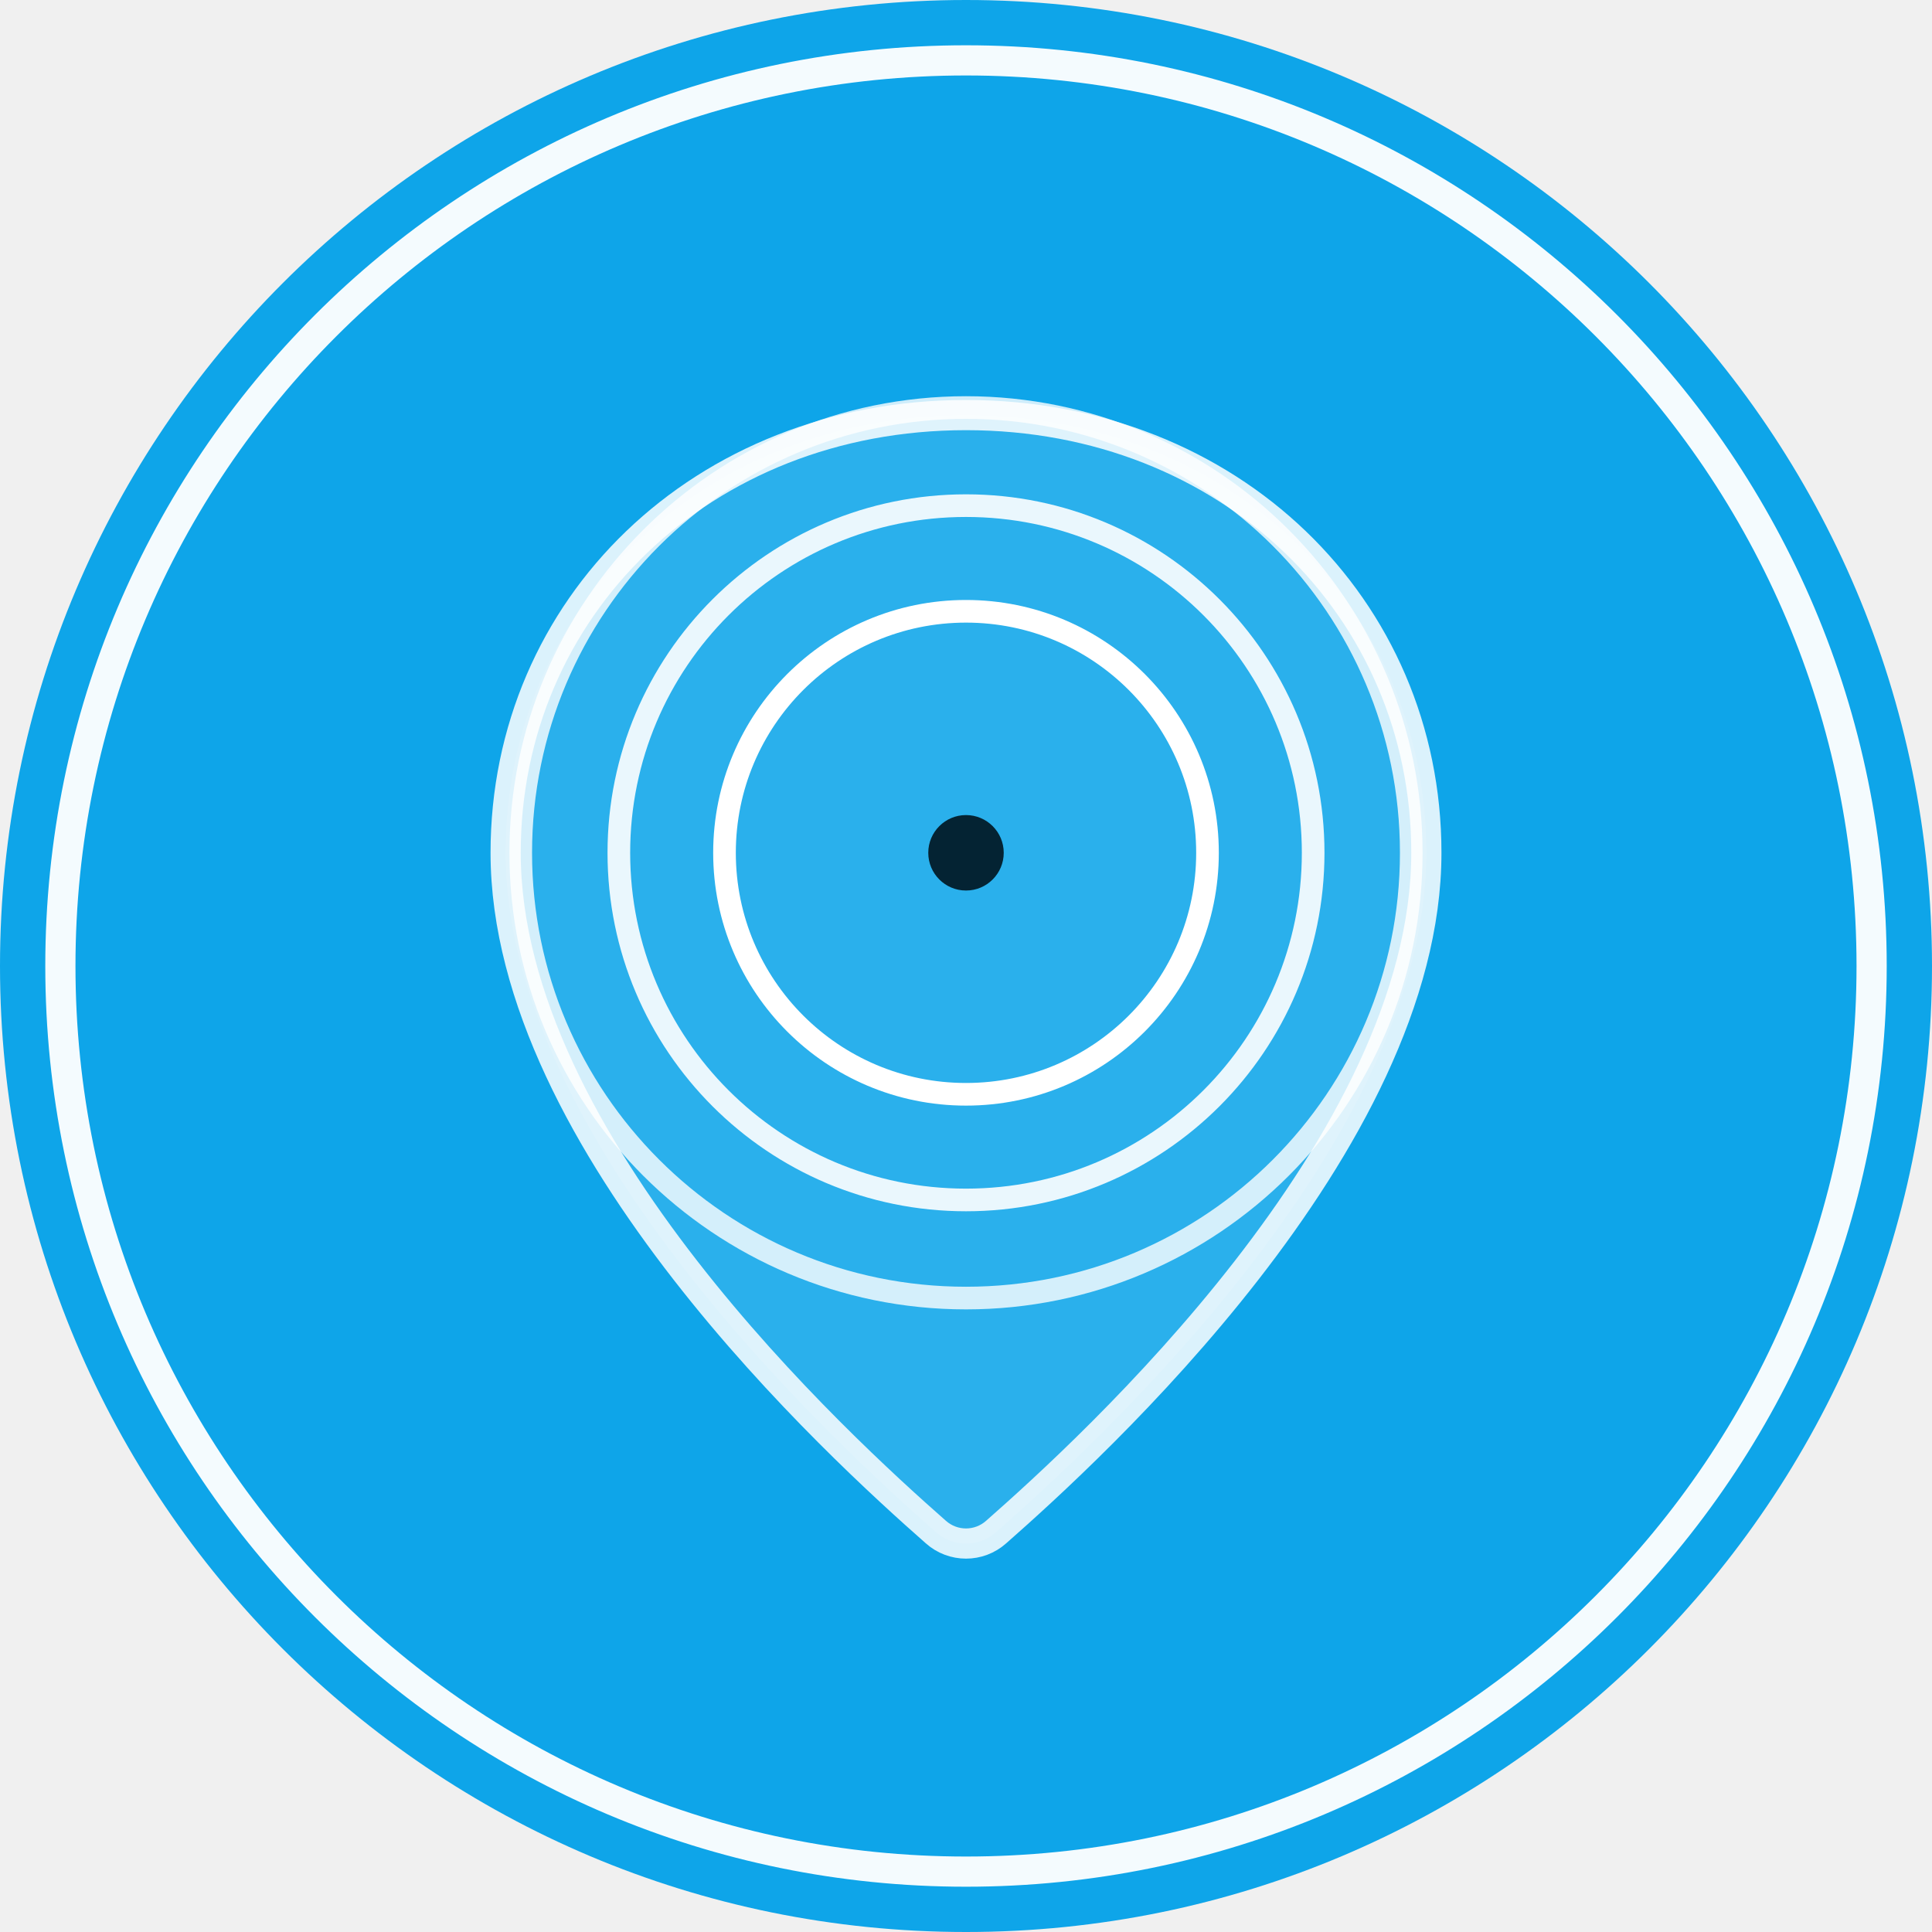
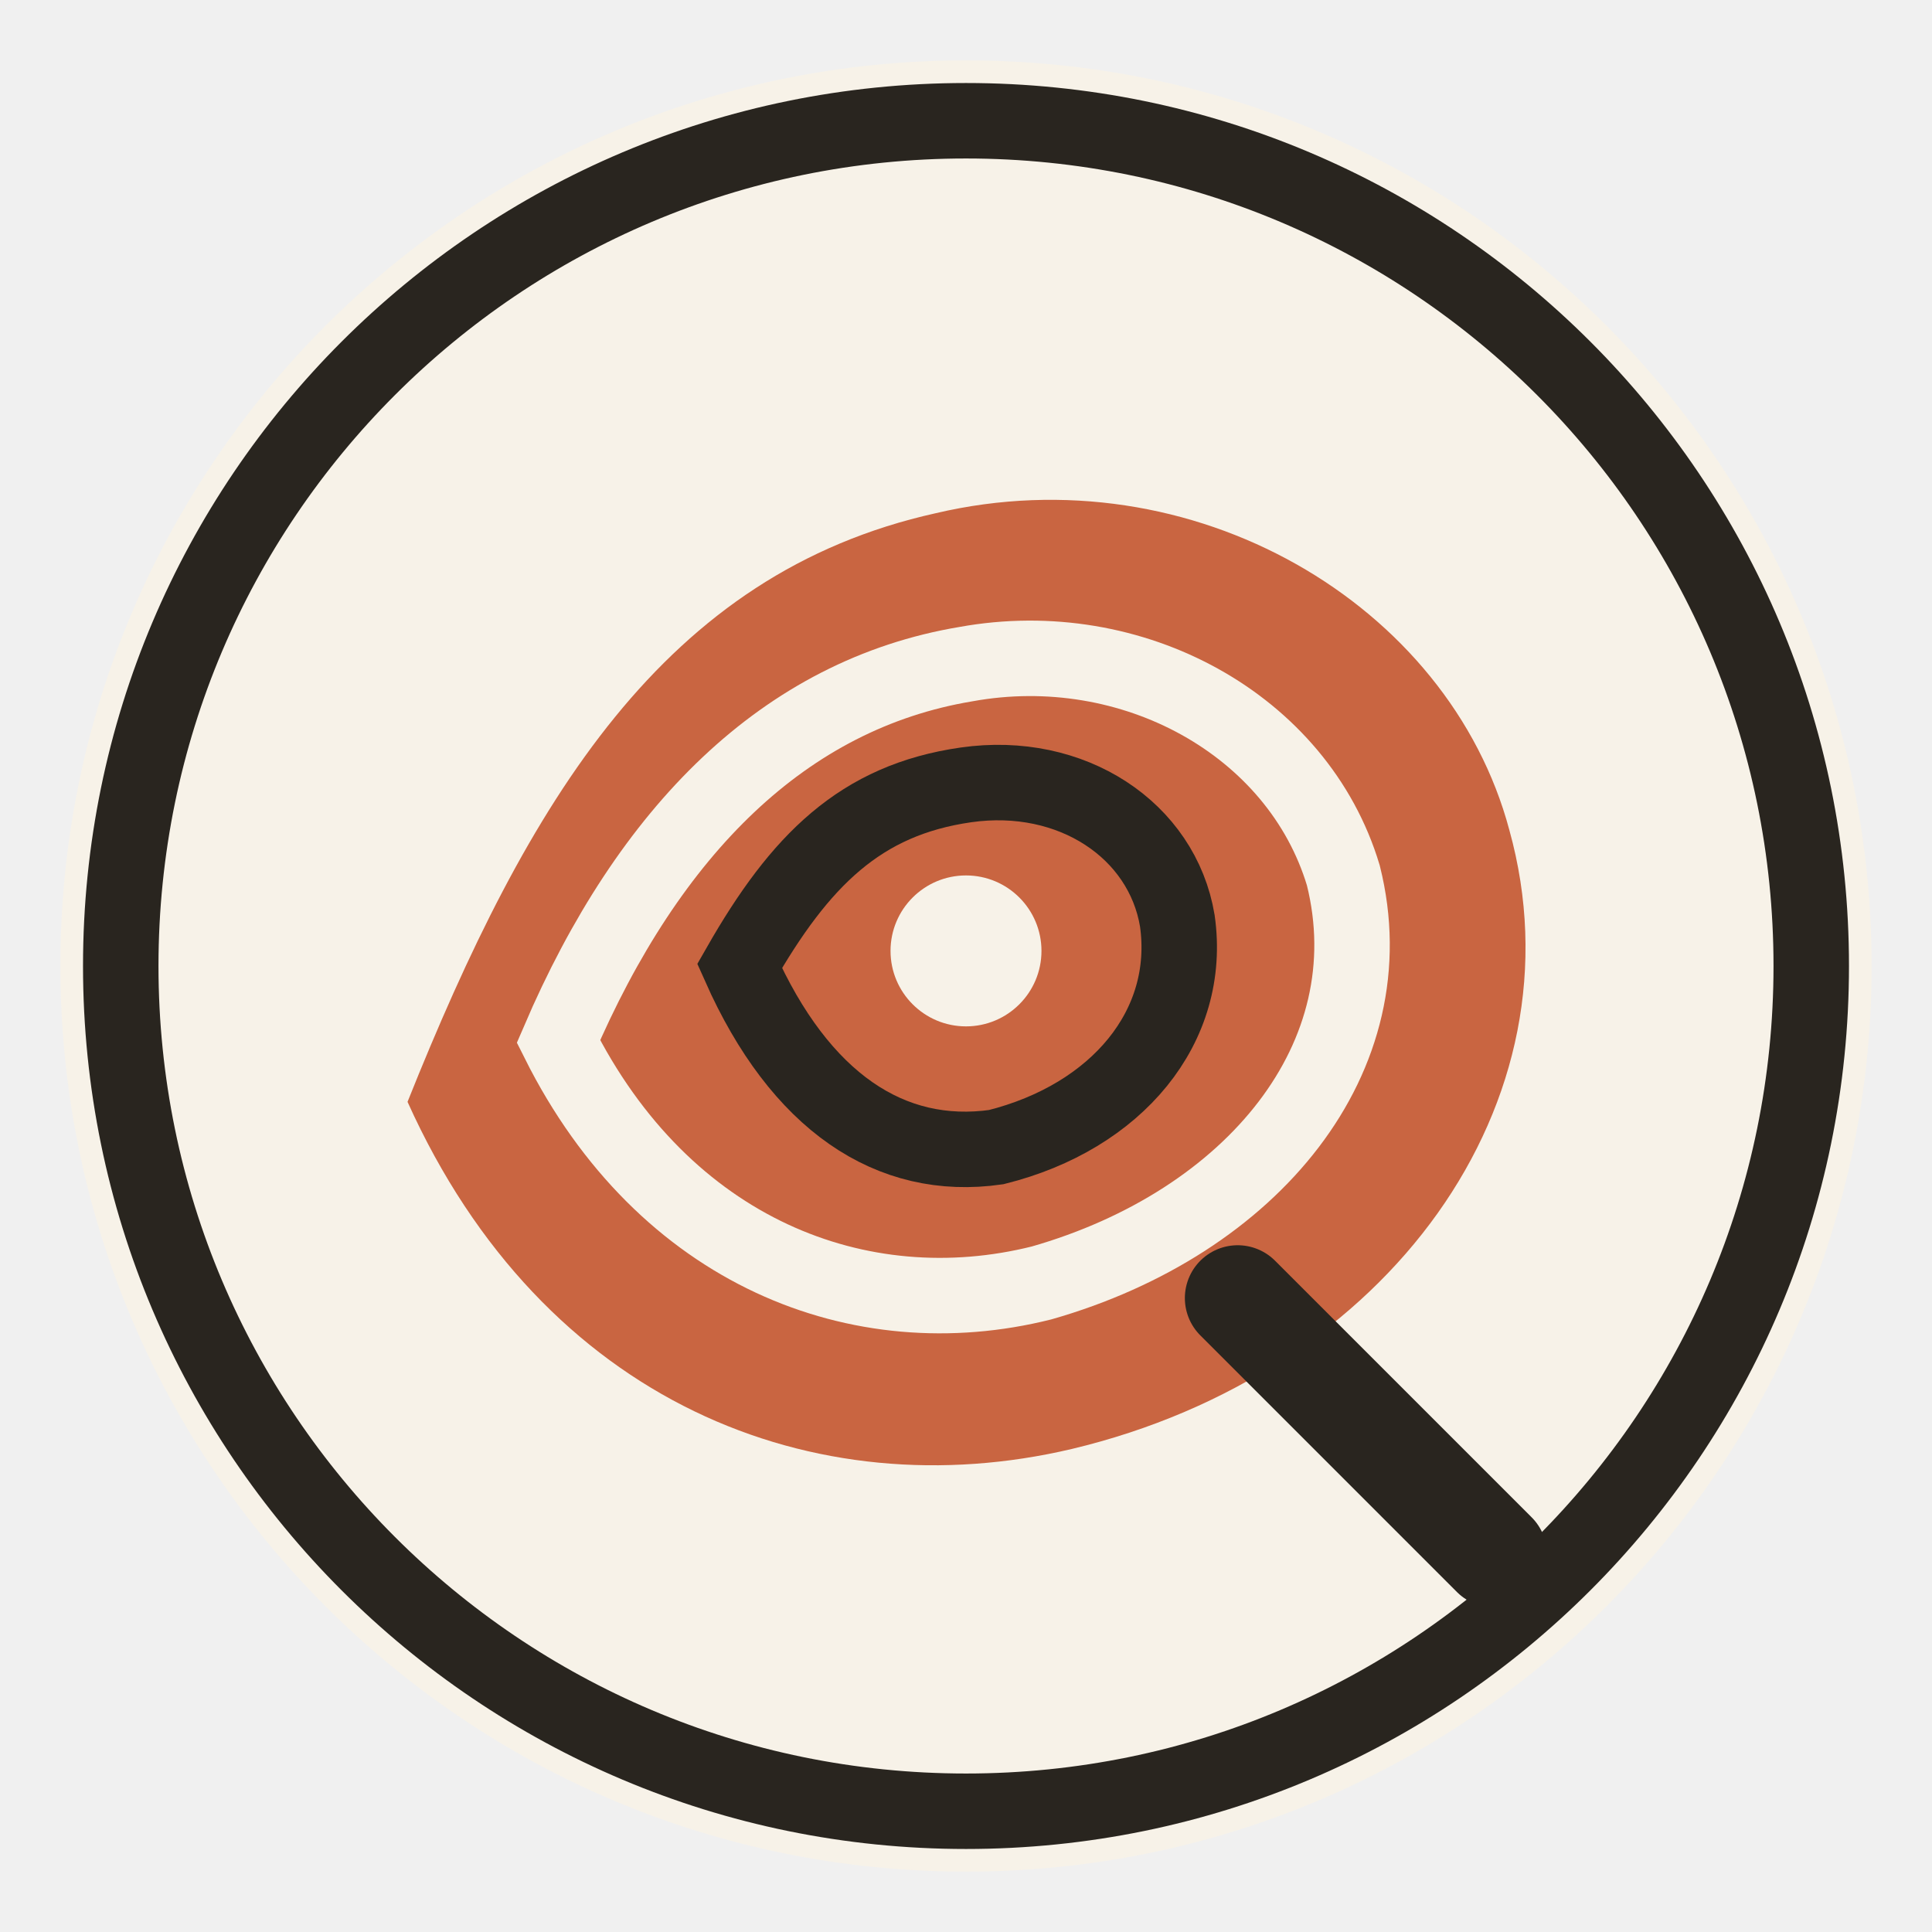
- <svg xmlns="http://www.w3.org/2000/svg" width="512" height="512" viewBox="0 0 512 512">
-   <rect width="512" height="512" rx="300" fill="#0ea5e9" />
-   <rect x="16" y="16" width="480" height="480" rx="300" fill="none" stroke="#ffffff" stroke-width="8" opacity=".95" />
-   <path d="M256 110c-70 0-122 51-122 116 0 77 89 158 114 180a12 12 0 0 0 16 0c25-22 114-103 114-180 0-65-52-116-122-116z" fill="#ffffff" fill-opacity=".12" stroke="#ffffff" stroke-opacity=".85" stroke-width="8" />
-   <g fill="none" stroke="#ffffff" stroke-width="6">
-     <circle cx="256" cy="226" r="64" opacity="1" />
-     <circle cx="256" cy="226" r="92" opacity=".9" />
-     <circle cx="256" cy="226" r="118" opacity=".8" />
-   </g>
-   <circle cx="256" cy="226" r="10" fill="#00141f" opacity=".9" />
+ <svg xmlns="http://www.w3.org/2000/svg" viewBox="0 0 128 128" role="img" aria-label="Regionea Atlas">
+   <circle cx="64" cy="64" r="60" fill="#f7f2e8" />
+   <circle cx="64" cy="64" r="56" fill="none" stroke="#29251f" stroke-width="5" />
+   <path d="M27 73c8-20 17-35 35-39 17-4 34 6 38 21 5 18-8 36-29 41-17 4-35-3-44-23Z" fill="#c96541" />
+   <path d="M37 69c6-14 15-23 27-25 11-2 22 4 25 14 3 12-6 23-20 27-12 3-25-2-32-16Z" fill="none" stroke="#f7f2e8" stroke-width="5" stroke-linecap="round" />
+   <path d="M49 64c4-7 8-11 15-12 7-1 13 3 14 9 1 7-4 13-12 15-7 1-13-3-17-12Z" fill="none" stroke="#29251f" stroke-width="5" stroke-linecap="round" />
+   <circle cx="64" cy="63" r="5" fill="#f7f2e8" />
+   <path d="M82 86 99 103" fill="none" stroke="#29251f" stroke-width="7" stroke-linecap="round" />
</svg>
